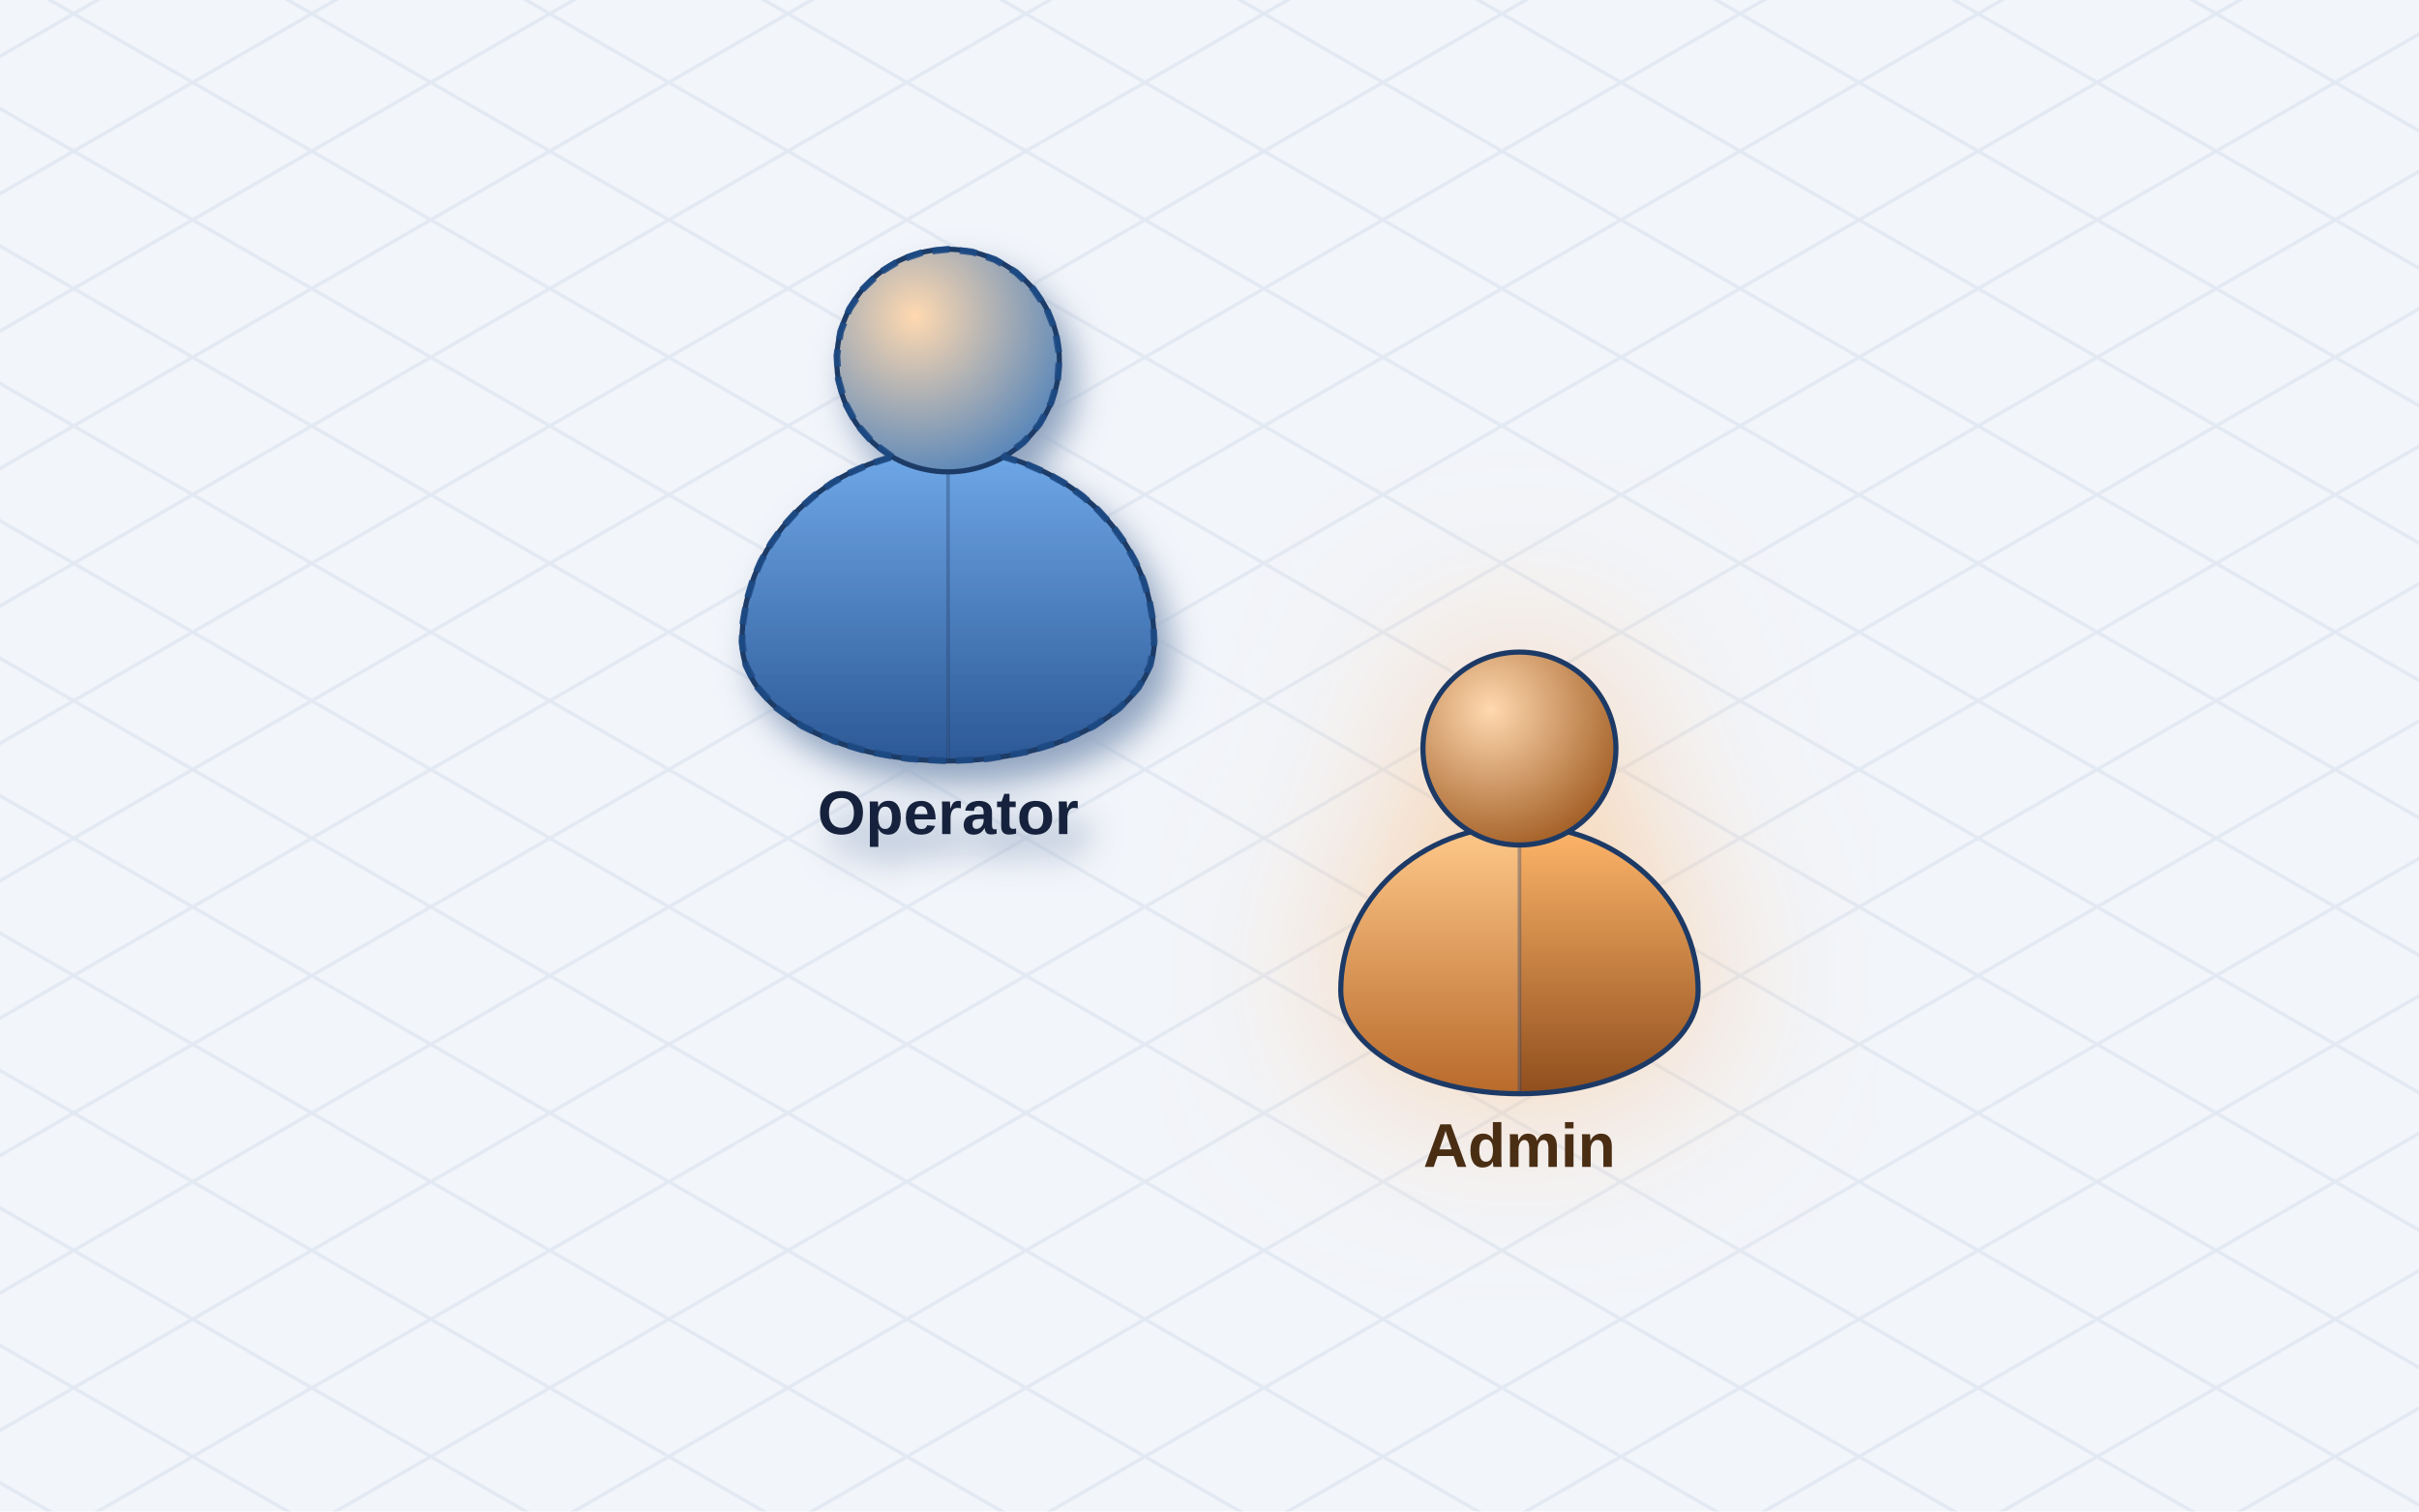
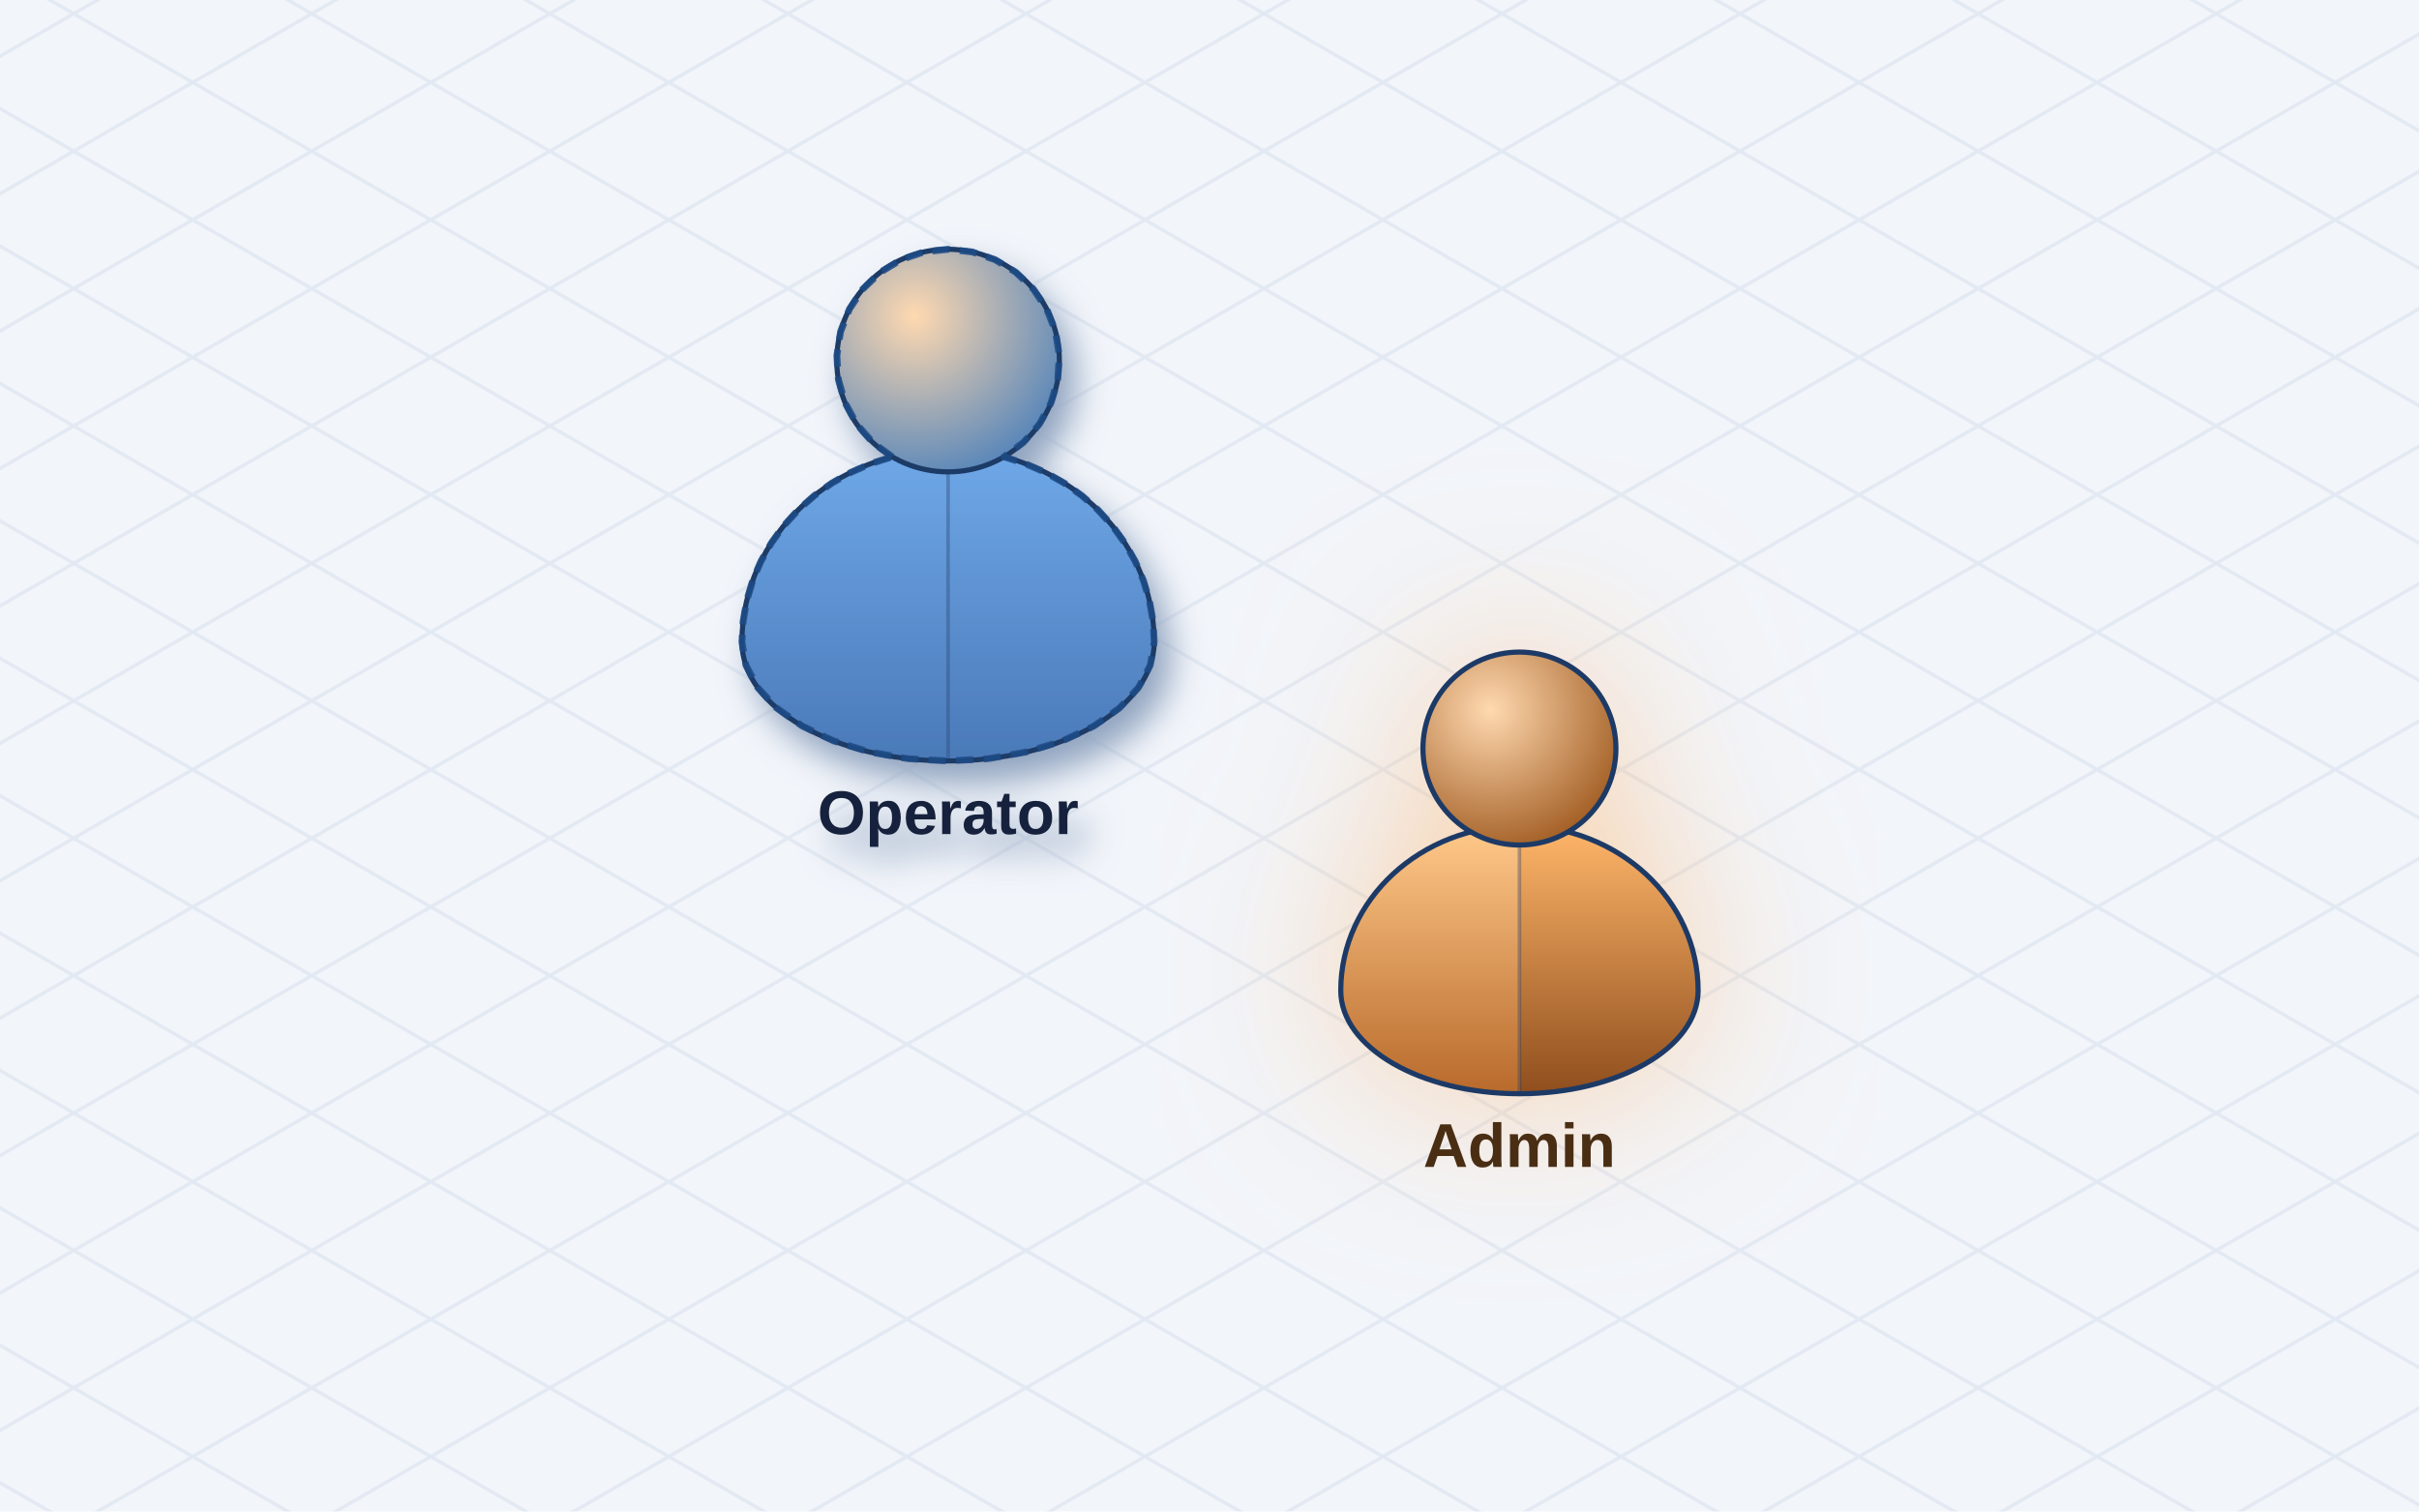
<svg xmlns="http://www.w3.org/2000/svg" viewBox="-160 -104 704 440" width="704" height="440" data-scene-tx="116.0000" data-scene-ty="68.0000">
  <defs>
    <pattern id="bg-grid" patternUnits="userSpaceOnUse" width="69.28" height="40.00">
      <rect width="69.28" height="40.00" fill="#F2F5FA" />
      <path d="M 34.64,0 L 69.28,20.00 L 34.64,40.00 L 0,20.00 Z" fill="none" stroke="#E3E9F2" stroke-width="1" />
    </pattern>
  </defs>
  <rect data-layer="canvas-bg" x="-160.00" y="-104.00" width="704.00" height="440.00" fill="url(#bg-grid)" />
  <g data-part="0" data-part-id="operator" transform="translate(31.92 -55.44)">
    <defs>
      <filter id="p0-person-shadow" x="-50%" y="-50%" width="200%" height="200%">
        <feGaussianBlur in="SourceAlpha" stdDeviation="5.00" />
        <feOffset dx="4.00" dy="6.00" result="offsetblur" />
        <feFlood flood-color="#8FA3BF" />
        <feComposite in2="offsetblur" operator="in" />
        <feMerge>
          <feMergeNode />
          <feMergeNode in="SourceGraphic" />
        </feMerge>
      </filter>
    </defs>
    <g data-face="wrap" filter="url(#p0-person-shadow)">
      <defs>
        <radialGradient id="p0-person-head-grad" cx="35%" cy="30%" r="75%">
          <stop offset="0%" stop-color="#FFD9B0" />
          <stop offset="100%" stop-color="#5886B9" />
        </radialGradient>
        <linearGradient id="p0-person-body-left-grad" x1="0%" y1="0%" x2="0%" y2="100%">
          <stop offset="0%" stop-color="#6FA8E8" />
-           <stop offset="100%" stop-color="#2C5896" />
+           <stop offset="100%" stop-color="#4A79B8" />
        </linearGradient>
        <linearGradient id="p0-person-body-right-grad" x1="0%" y1="0%" x2="0%" y2="100%">
          <stop offset="0%" stop-color="#6FA8E8" />
-           <stop offset="100%" stop-color="#2C5896" />
+           <stop offset="100%" stop-color="#4A79B8" />
        </linearGradient>
      </defs>
      <path data-face="body-left" d="M 84.00 82.32 A 60.00 56.00 0 0 0 24.00 138.32 A 60.00 34.64 0 0 0 84.00 172.96 Z" fill="url(#p0-person-body-left-grad)" stroke="none" />
      <path data-face="body-right" d="M 84.00 82.32 A 60.00 56.00 0 0 1 144.00 138.32 A 60.00 34.64 0 0 1 84.00 172.96 Z" fill="url(#p0-person-body-right-grad)" stroke="none" />
      <line data-face="body-ridge" x1="84.00" y1="82.32" x2="84.00" y2="172.96" stroke="#1D3A66" stroke-width="1.05" stroke-linecap="round" opacity="0.35" />
      <path data-face="body-outline" d="M 84.00 82.32 A 60.00 56.00 0 0 1 144.00 138.32 A 60.00 34.64 0 0 1 24.00 138.32 A 60.00 56.00 0 0 1 84.00 82.32 Z" fill="none" stroke="#1D3A66" stroke-width="1.50" stroke-linejoin="round" stroke-linecap="round" />
      <circle data-face="head" cx="84.00" cy="56.40" r="32.40" fill="url(#p0-person-head-grad)" stroke="#1D3A66" stroke-width="1.50" />
      <text data-face="label" x="84.00" y="194.26" font-family="Helvetica Neue, Arial, sans-serif" font-size="18.00" font-weight="600" fill="#12233D" text-anchor="middle">Operator</text>
      <path data-face="outline" d="M 67.73 84.42 L 62.06 80.24 L 57.42 74.93 L 54.04 68.74 L 52.08 61.97 L 51.63 54.94 L 52.71 47.97 L 55.28 41.41 L 59.20 35.55 L 64.29 30.68 L 70.32 27.03 L 76.99 24.77 L 84.00 24.00 L 91.01 24.77 L 97.68 27.03 L 103.71 30.68 L 108.80 35.55 L 112.72 41.41 L 115.29 47.97 L 116.37 54.94 L 115.92 61.97 L 113.96 68.74 L 110.58 74.93 L 105.94 80.24 L 100.27 84.42 L 100.27 84.42 L 106.40 86.37 L 112.27 88.93 L 117.81 92.06 L 122.96 95.73 L 127.65 99.90 L 131.83 104.51 L 135.46 109.52 L 138.49 114.87 L 140.88 120.49 L 142.61 126.32 L 143.65 132.28 L 144.00 138.32 L 142.85 145.08 L 139.43 151.58 L 133.89 157.57 L 126.43 162.81 L 117.33 167.12 L 106.96 170.32 L 95.71 172.30 L 84.00 172.96 L 72.29 172.30 L 61.04 170.32 L 50.67 167.12 L 41.57 162.81 L 34.11 157.57 L 28.57 151.58 L 25.15 145.08 L 24.00 138.32 L 24.35 132.28 L 25.39 126.32 L 27.12 120.49 L 29.51 114.87 L 32.54 109.52 L 36.17 104.51 L 40.35 99.90 L 45.04 95.73 L 50.19 92.06 L 55.73 88.93 L 61.60 86.37 L 67.73 84.42 Z" fill="none" stroke="#1F4C86" stroke-width="2.00" stroke-linejoin="round" stroke-dasharray="5 3" stroke-opacity="0.850" />
    </g>
  </g>
  <g data-part="1" data-part-id="admin" transform="translate(206.20 61.82)">
    <defs>
      <filter id="p1-person-backglow" x="-50%" y="-50%" width="200%" height="200%">
        <feGaussianBlur in="SourceGraphic" stdDeviation="26.00" />
        <feComponentTransfer>
          <feFuncA type="linear" slope="0.50" />
        </feComponentTransfer>
      </filter>
    </defs>
    <path data-face="backglow" d="M 61.88 76.35 L 56.96 72.72 L 52.95 68.12 L 50.03 62.76 L 48.34 56.89 L 47.95 50.80 L 48.89 44.76 L 51.11 39.08 L 54.51 34.01 L 58.93 29.79 L 64.15 26.62 L 69.93 24.66 L 76.00 24.00 L 82.07 24.66 L 87.85 26.62 L 93.07 29.79 L 97.49 34.01 L 100.89 39.08 L 103.11 44.76 L 104.05 50.80 L 103.66 56.89 L 101.97 62.76 L 99.05 68.12 L 95.04 72.72 L 90.12 76.35 L 90.12 76.35 L 95.44 78.02 L 100.52 80.22 L 105.32 82.90 L 109.78 86.05 L 113.84 89.62 L 117.46 93.58 L 120.60 97.87 L 123.22 102.45 L 125.30 107.27 L 126.79 112.26 L 127.70 117.37 L 128.00 122.54 L 127.00 128.40 L 124.04 134.03 L 119.24 139.22 L 112.77 143.77 L 104.89 147.51 L 95.90 150.28 L 86.14 151.99 L 76.00 152.57 L 65.86 151.99 L 56.10 150.28 L 47.11 147.51 L 39.23 143.77 L 32.76 139.22 L 27.96 134.03 L 25.00 128.40 L 24.00 122.54 L 24.30 117.37 L 25.21 112.26 L 26.70 107.27 L 28.78 102.45 L 31.40 97.87 L 34.54 93.58 L 38.16 89.62 L 42.22 86.05 L 46.68 82.90 L 51.48 80.22 L 56.56 78.02 L 61.88 76.35 Z" fill="#FFAA55" stroke="none" filter="url(#p1-person-backglow)" />
    <g data-face="wrap">
      <defs>
        <radialGradient id="p1-person-head-grad" cx="35%" cy="30%" r="75%">
          <stop offset="0%" stop-color="#FFD9B0" />
          <stop offset="100%" stop-color="#A35F25" />
        </radialGradient>
        <linearGradient id="p1-person-body-left-grad" x1="0%" y1="0%" x2="0%" y2="100%">
          <stop offset="0%" stop-color="#FFC98A" />
          <stop offset="100%" stop-color="#B86A2B" />
        </linearGradient>
        <linearGradient id="p1-person-body-right-grad" x1="0%" y1="0%" x2="0%" y2="100%">
          <stop offset="0%" stop-color="#FFB66A" />
          <stop offset="100%" stop-color="#8F4E1D" />
        </linearGradient>
      </defs>
      <path data-face="body-left" d="M 76.00 74.54 A 52.00 48.00 0 0 0 24.00 122.54 A 52.00 30.02 0 0 0 76.00 152.57 Z" fill="url(#p1-person-body-left-grad)" stroke="none" />
      <path data-face="body-right" d="M 76.00 74.54 A 52.00 48.00 0 0 1 128.00 122.54 A 52.00 30.02 0 0 1 76.00 152.57 Z" fill="url(#p1-person-body-right-grad)" stroke="none" />
      <line data-face="body-ridge" x1="76.00" y1="74.54" x2="76.00" y2="152.57" stroke="#1D3A66" stroke-width="1.05" stroke-linecap="round" opacity="0.35" />
      <path data-face="body-outline" d="M 76.00 74.54 A 52.00 48.00 0 0 1 128.00 122.54 A 52.00 30.02 0 0 1 24.00 122.54 A 52.00 48.00 0 0 1 76.00 74.54 Z" fill="none" stroke="#1D3A66" stroke-width="1.50" stroke-linejoin="round" stroke-linecap="round" />
      <circle data-face="head" cx="76.00" cy="52.08" r="28.08" fill="url(#p1-person-head-grad)" stroke="#1D3A66" stroke-width="1.50" />
      <text data-face="label" x="76.00" y="173.87" font-family="Helvetica Neue, Arial, sans-serif" font-size="18.00" font-weight="600" fill="#4A2E14" text-anchor="middle">Admin</text>
    </g>
  </g>
</svg>
